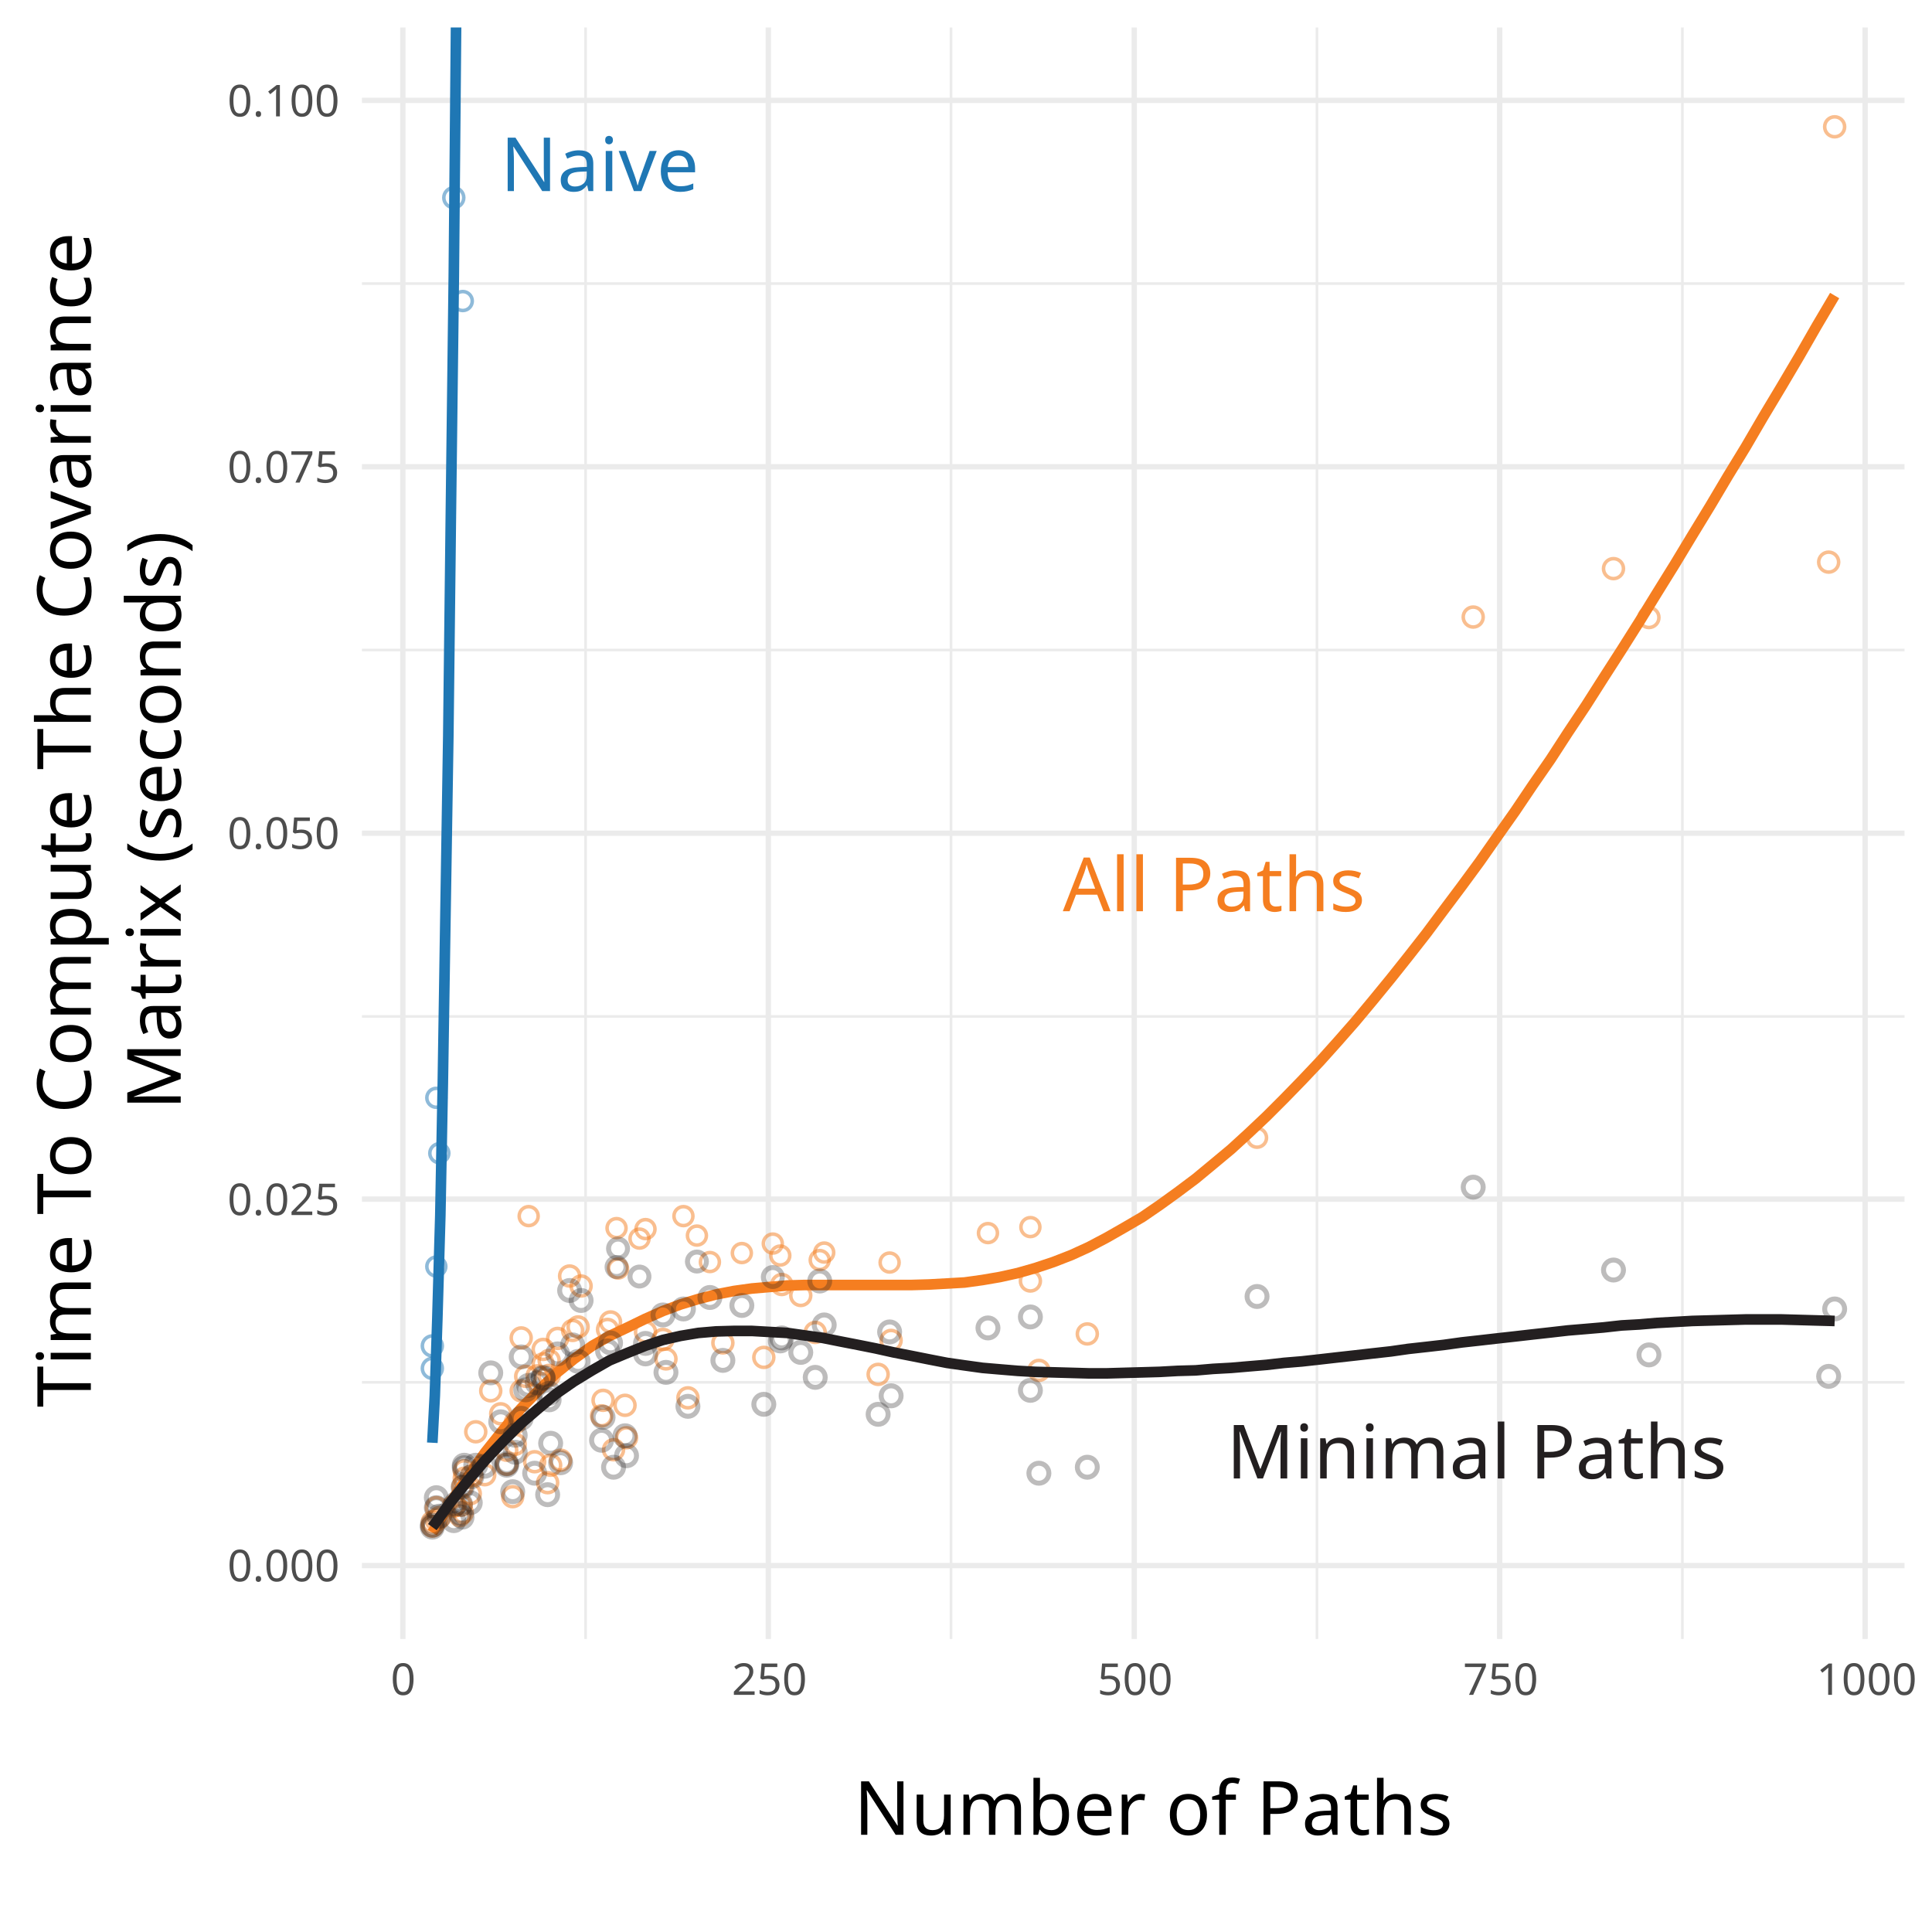
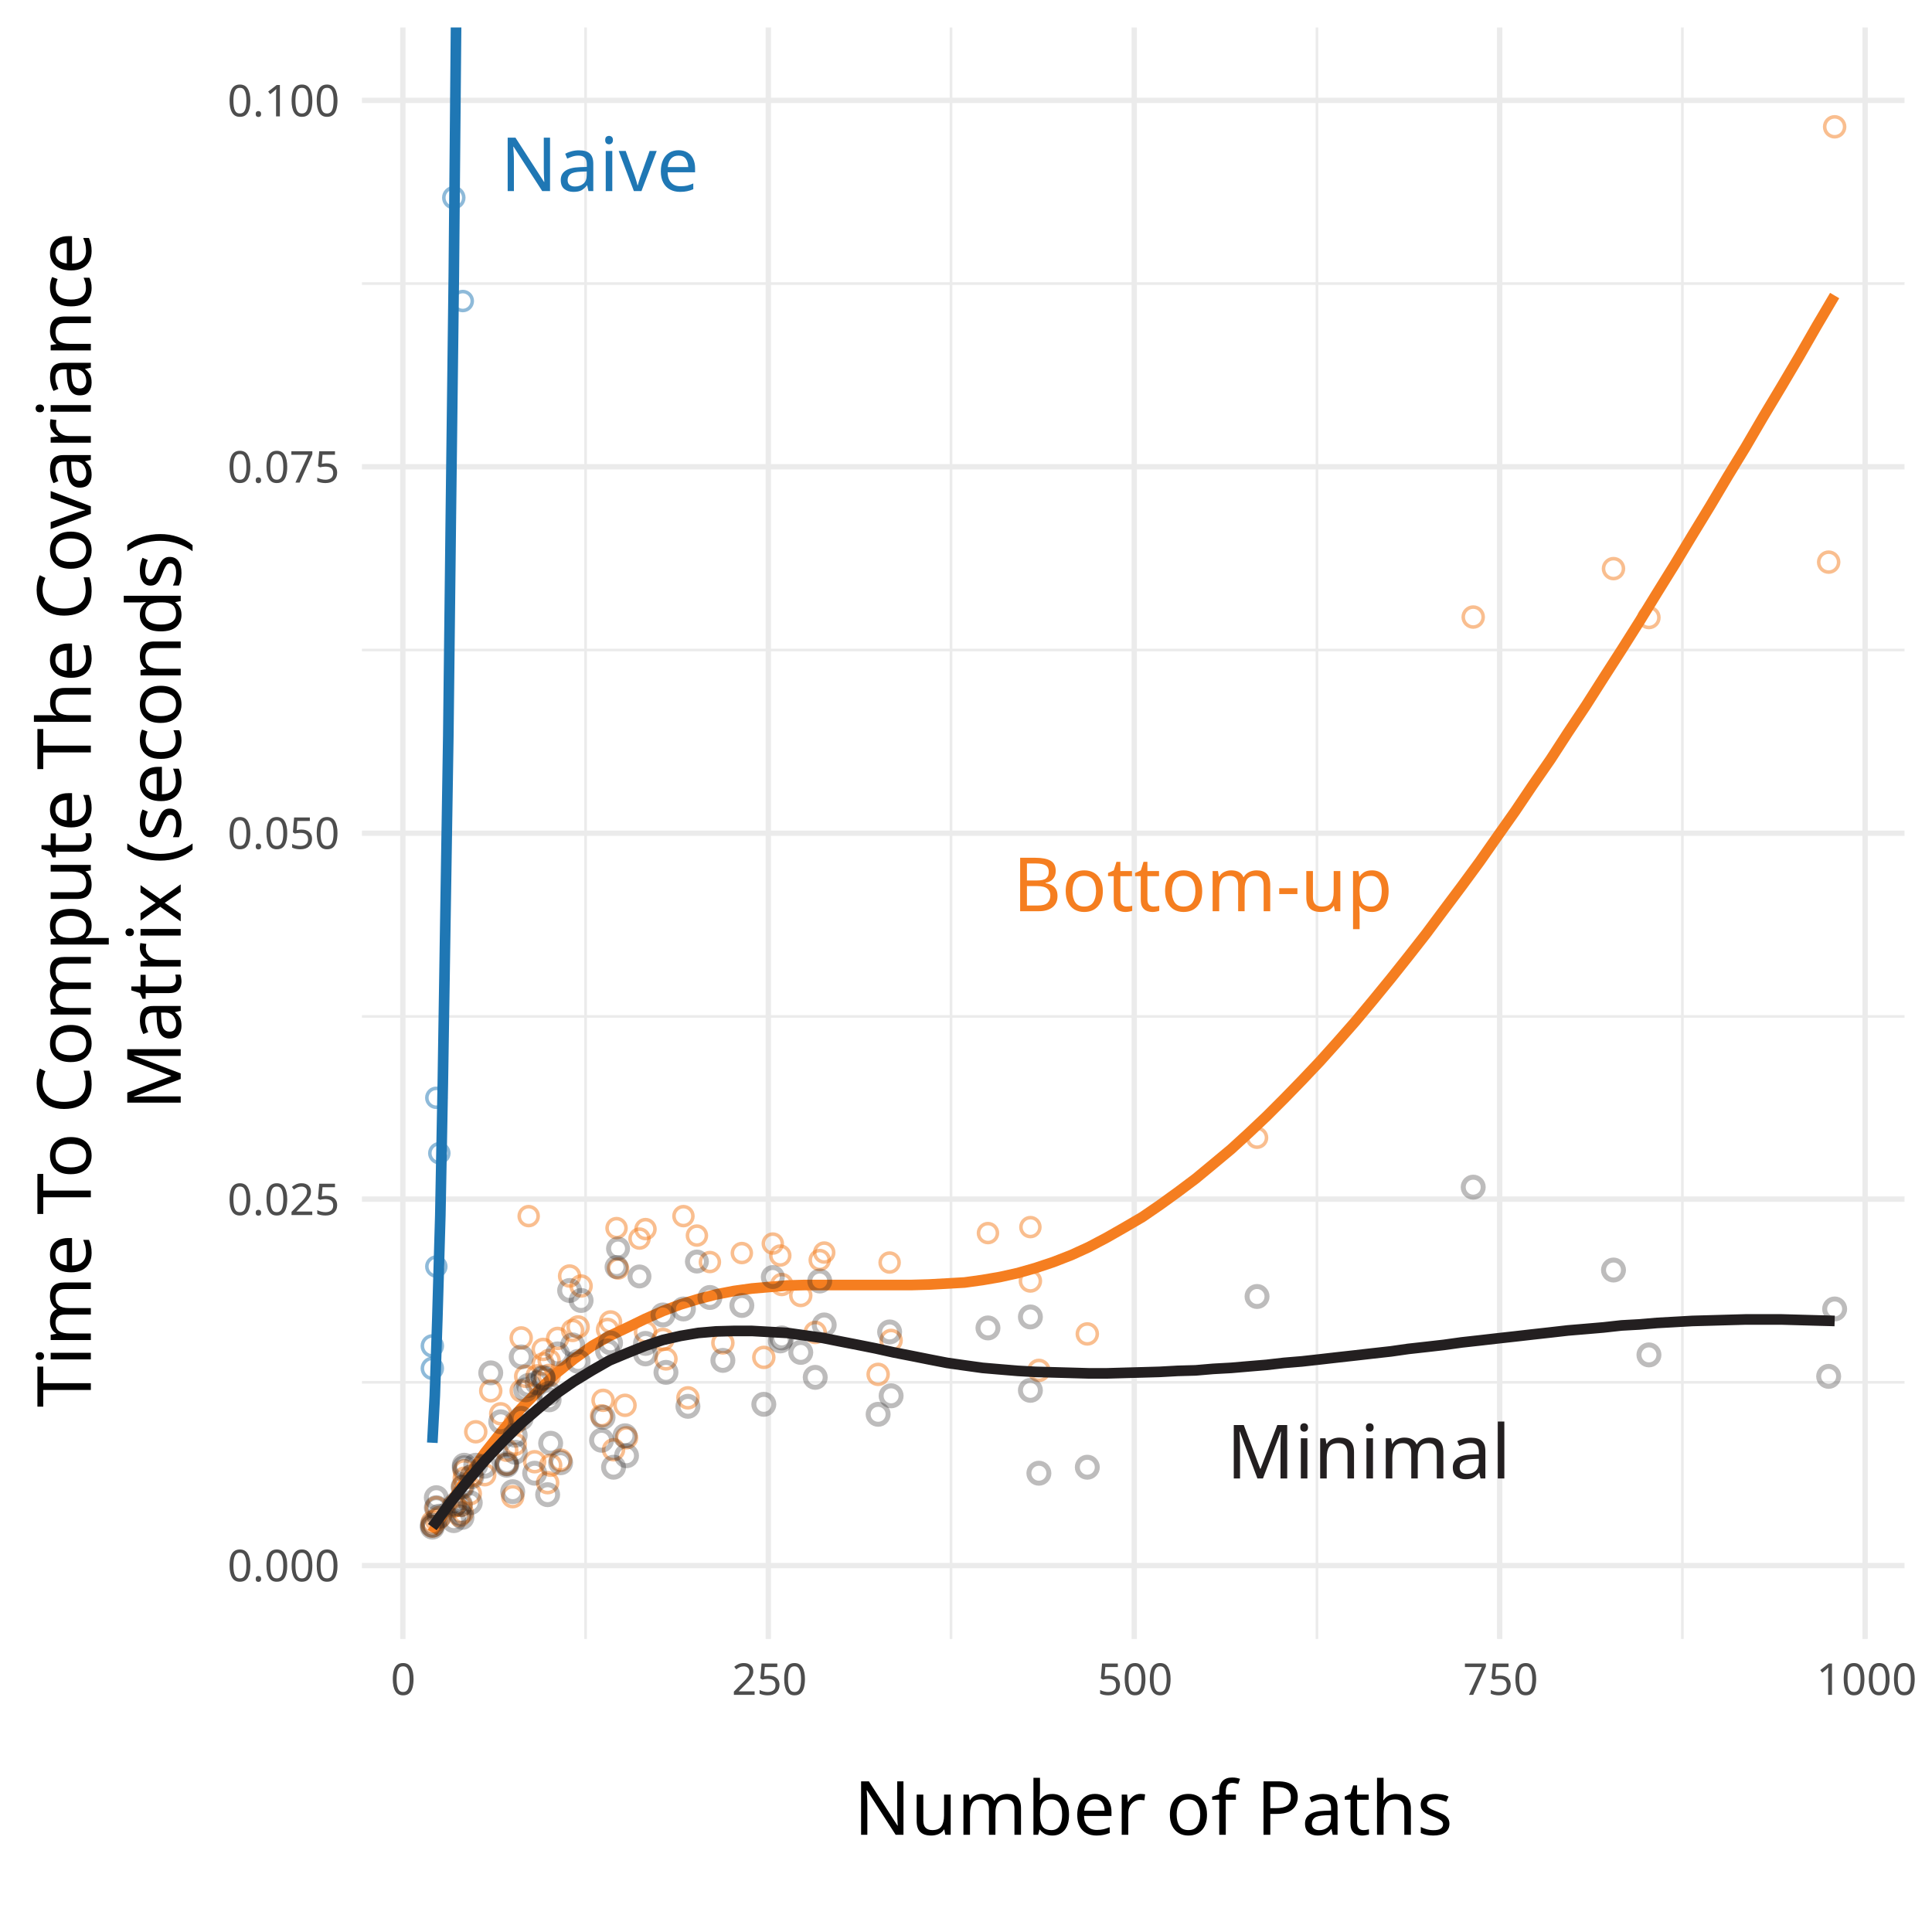
<svg xmlns="http://www.w3.org/2000/svg" xmlns:xlink="http://www.w3.org/1999/xlink" version="1.1" id="Layer_1" x="0px" y="0px" viewBox="0 0 387 387" style="enable-background:new 0 0 387 387;" xml:space="preserve">
  <style type="text/css">
	.st0{fill:none;}
	.st1{clip-path:url(#SVGID_2_);}
	.st2{fill:none;stroke:#EBEBEB;stroke-width:0.53;stroke-linejoin:round;stroke-miterlimit:10;}
	.st3{fill:none;stroke:#EBEBEB;stroke-width:1.07;stroke-linejoin:round;stroke-miterlimit:10;}
	
		.st4{fill:none;stroke:#1F77B4;stroke-width:0.71;stroke-linecap:round;stroke-linejoin:round;stroke-miterlimit:10;stroke-opacity:0.5;}
	.st5{fill:none;stroke:#1F77B4;stroke-width:2.13;stroke-linejoin:round;stroke-miterlimit:10;}
	
		.st6{fill:none;stroke:#F57E20;stroke-width:0.71;stroke-linecap:round;stroke-linejoin:round;stroke-miterlimit:10;stroke-opacity:0.5;}
	
		.st7{fill:none;stroke:#F57E20;stroke-width:0.71;stroke-linecap:round;stroke-linejoin:round;stroke-miterlimit:9.999;stroke-opacity:0.5;}
	.st8{fill:none;stroke:#F57E20;stroke-width:2.13;stroke-linejoin:round;stroke-miterlimit:10;}
	.st9{fill:none;stroke:#231F20;stroke-miterlimit:10;stroke-opacity:0.3;}
	.st10{fill:none;stroke:#231F20;stroke-width:1;stroke-miterlimit:9.999;stroke-opacity:0.3;}
- 	.st11{fill:none;stroke:#231F20;stroke-width:2.13;stroke-linejoin:round;stroke-miterlimit:10;}
- 	.st12{fill:#4D4D4D;}
- 	.st13{font-family:'ArialMT';}
- 	.st14{font-size:8.8px;}
- 	.st15{font-size:15px;}
- 	.st16{fill:#1F77B4;}
- 	.st17{fill:#F57E20;}
- 	.st18{fill:#231F20;}
+ 	.st11{fill:none;stroke:#231F20;stroke-width:1;stroke-miterlimit:10;stroke-opacity:0.3;}
+ 	.st12{fill:none;stroke:#231F20;stroke-width:2.13;stroke-linejoin:round;stroke-miterlimit:10;}
+ 	.st13{fill:#4D4D4D;}
+ 	.st14{font-family:'ArialMT';}
+ 	.st15{font-size:8.8px;}
+ 	.st16{font-size:15px;}
+ 	.st17{fill:#1F77B4;}
+ 	.st18{fill:#F57E20;}
+ 	.st19{fill:#231F20;}
</style>
  <g>
    <rect x="27" class="st0" width="360" height="360" />
    <g>
      <g>
-         <defs>
-           <rect id="SVGID_1_" x="72.5" y="5.5" width="309" height="322.8" />
-         </defs>
-         <clipPath id="SVGID_2_">
-           <use xlink:href="#SVGID_1_" style="overflow:visible;" />
-         </clipPath>
-         <g class="st1">
-           <line class="st2" x1="72.5" y1="276.9" x2="381.5" y2="276.9" />
-           <line class="st2" x1="72.5" y1="203.6" x2="381.5" y2="203.6" />
-           <line class="st2" x1="72.5" y1="130.2" x2="381.5" y2="130.2" />
-           <line class="st2" x1="72.5" y1="56.8" x2="381.5" y2="56.8" />
-           <line class="st2" x1="117.3" y1="328.3" x2="117.3" y2="5.5" />
-           <line class="st2" x1="190.5" y1="328.3" x2="190.5" y2="5.5" />
-           <line class="st2" x1="263.8" y1="328.3" x2="263.8" y2="5.5" />
-           <line class="st2" x1="337" y1="328.3" x2="337" y2="5.5" />
-           <line class="st3" x1="72.5" y1="313.6" x2="381.5" y2="313.6" />
-           <line class="st3" x1="72.5" y1="240.2" x2="381.5" y2="240.2" />
-           <line class="st3" x1="72.5" y1="166.9" x2="381.5" y2="166.9" />
-           <line class="st3" x1="72.5" y1="93.5" x2="381.5" y2="93.5" />
-           <line class="st3" x1="72.5" y1="20.1" x2="381.5" y2="20.1" />
-           <line class="st3" x1="80.7" y1="328.3" x2="80.7" y2="5.5" />
-           <line class="st3" x1="153.9" y1="328.3" x2="153.9" y2="5.5" />
-           <line class="st3" x1="227.2" y1="328.3" x2="227.2" y2="5.5" />
-           <line class="st3" x1="300.4" y1="328.3" x2="300.4" y2="5.5" />
-           <line class="st3" x1="373.6" y1="328.3" x2="373.6" y2="5.5" />
-           <circle class="st4" cx="87.4" cy="219.9" r="1.9" />
-           <circle class="st4" cx="86.6" cy="269.6" r="2" />
-           <circle class="st4" cx="87.4" cy="253.7" r="1.9" />
-           <circle class="st4" cx="92.7" cy="60.3" r="1.9" />
-           <circle class="st4" cx="92.1" cy="-146" r="1.9" />
-           <circle class="st4" cx="90.9" cy="39.6" r="2" />
-           <circle class="st4" cx="91.2" cy="-39" r="1.9" />
-           <circle class="st4" cx="94.2" cy="-499.9" r="2" />
-           <circle class="st4" cx="86.6" cy="274.1" r="2" />
-           <circle class="st4" cx="88" cy="231" r="1.9" />
-           <circle class="st4" cx="92.4" cy="-154.1" r="1.9" />
-           <circle class="st4" cx="109.7" cy="-4467.5" r="2" />
-           <circle class="st4" cx="102.7" cy="-1726.6" r="1.9" />
-           <circle class="st4" cx="97.1" cy="-554.7" r="2" />
-           <circle class="st4" cx="93" cy="-117.6" r="1.9" />
-           <circle class="st4" cx="94.5" cy="-107.6" r="1.9" />
-           <circle class="st4" cx="92.7" cy="-40.2" r="1.9" />
-           <circle class="st4" cx="93" cy="-21.5" r="1.9" />
-           <circle class="st4" cx="107.1" cy="-3201.8" r="1.9" />
-           <circle class="st4" cx="103.2" cy="-1344.9" r="1.9" />
-           <circle class="st4" cx="101.5" cy="-2688.1" r="1.9" />
-           <circle class="st4" cx="110.3" cy="-4531.3" r="2" />
-           <circle class="st4" cx="112.3" cy="-5661.8" r="2" />
-           <circle class="st4" cx="95.3" cy="-248.1" r="1.9" />
-           <circle class="st4" cx="120.5" cy="-13525.5" r="2" />
-           <circle class="st4" cx="101.5" cy="-2148.4" r="1.9" />
-           <circle class="st4" cx="110" cy="-9594" r="2" />
-           <circle class="st4" cx="98.3" cy="-2378.8" r="1.9" />
-           <circle class="st4" cx="105.9" cy="-3033.3" r="1.9" />
-           <circle class="st4" cx="104.4" cy="-2513.9" r="1.9" />
-           <circle class="st4" cx="100.3" cy="-1446.9" r="1.9" />
-           <circle class="st4" cx="103.2" cy="-3257.6" r="1.9" />
-           <circle class="st4" cx="108.8" cy="-3675.7" r="1.9" />
-           <circle class="st4" cx="105.3" cy="-3004.4" r="1.9" />
-           <circle class="st4" cx="110" cy="-6697.8" r="2" />
-           <circle class="st4" cx="107.6" cy="-8910.4" r="2" />
-           <circle class="st4" cx="108.8" cy="-6559.6" r="2" />
-           <circle class="st4" cx="104.4" cy="-1936.8" r="1.9" />
-           <circle class="st4" cx="129.3" cy="-14081.4" r="2" />
-           <circle class="st4" cx="111.7" cy="-6156.8" r="2" />
-           <circle class="st4" cx="115.8" cy="-7558.2" r="2" />
-           <circle class="st4" cx="114.7" cy="-6003.1" r="2" />
-           <circle class="st4" cx="116.4" cy="-11235.6" r="2" />
-           <polyline class="st5" points="86.6,289 87.1,279.5 87.6,264.3 88.2,243.5 88.7,217.1 89.2,185.1 89.8,147.5 90.3,104.2       90.9,55.4 91.4,0 92,-62.1 92.5,-129 93,-200.6 93.6,-282.1 94.1,-372.6 94.7,-470.6 95.2,-574.3 95.8,-682.3 96.3,-792.9       96.8,-904.5 97.4,-1014.5 97.9,-1117.3 98.5,-1215.6 99,-1313.2 99.5,-1414 100.1,-1521.6 100.6,-1640.1 101.2,-1773.1       101.7,-1924.5 102.2,-2098.2 102.8,-2298.4 103.3,-2537.2 103.9,-2806.9 104.4,-3092.3 104.9,-3378.6 105.5,-3650.6       106,-3894.7 106.6,-4125.4 107.1,-4353.6 107.7,-4582.9 108.2,-4817.2 108.7,-5060 109.3,-5315.2 109.8,-5586.3 110.4,-5874       110.9,-6173.4 111.4,-6479.5 112,-6787.3 112.5,-7091.6 113.1,-7391.2 113.6,-7686.2 114.2,-7976.9 114.7,-8263.4       115.2,-8545.7 115.8,-8823.9 116.3,-9098.3 116.9,-9368.9 117.4,-9635.8 117.9,-9899.3 118.5,-10159.2 119,-10416       119.6,-10669.5 120.1,-10920 120.7,-11167.5 121.2,-11412.2 121.7,-11654.3 122.3,-11893.7 122.8,-12130.7 123.4,-12365.4       123.9,-12597.9 124.4,-12828.3 125,-13056.7 125.5,-13283.3 126.1,-13508.1 126.6,-13731.3 127.2,-13953.1 127.7,-14173.4           " />
-           <circle class="st6" cx="87.4" cy="302" r="2" />
-           <circle class="st6" cx="86.6" cy="304.9" r="2" />
-           <circle class="st6" cx="87.4" cy="304.5" r="2" />
-           <ellipse transform="matrix(3.327959e-02 -0.9994 0.9994 3.327959e-02 -213.1964 385.5564)" class="st7" cx="92.7" cy="303" rx="2" ry="1.9" />
-           <ellipse transform="matrix(3.327959e-02 -0.9994 0.9994 3.327959e-02 -214.3766 385.556)" class="st7" cx="92.1" cy="303.6" rx="2" ry="1.9" />
-           <circle class="st6" cx="90.9" cy="301.7" r="2" />
-           <ellipse transform="matrix(3.327959e-02 -0.9994 0.9994 3.327959e-02 -213.1297 382.6657)" class="st7" cx="91.2" cy="301.5" rx="2" ry="1.9" />
-           <circle class="st6" cx="94.2" cy="299.2" r="2" />
-           <circle class="st6" cx="86.6" cy="305.7" r="2" />
-           <circle class="st6" cx="88" cy="304" r="2" />
-           <ellipse transform="matrix(3.327959e-02 -0.9994 0.9994 3.327959e-02 -211.9491 383.8271)" class="st7" cx="92.4" cy="301.5" rx="2" ry="1.9" />
-           <circle class="st6" cx="217.8" cy="267.2" r="2" />
-           <circle class="st6" cx="109.7" cy="297" r="2" />
-           <circle class="st6" cx="102.7" cy="299.8" r="2" />
-           <circle class="st6" cx="208.1" cy="274.5" r="2" />
-           <circle class="st6" cx="97.1" cy="295.4" r="2" />
-           <circle class="st6" cx="93" cy="296.1" r="2" />
-           <circle class="st6" cx="94.5" cy="295.6" r="2" />
-           <ellipse transform="matrix(3.327959e-02 -0.9994 0.9994 3.327959e-02 -208.0763 380.5271)" class="st7" cx="92.7" cy="297.8" rx="2" ry="1.9" />
-           <circle class="st6" cx="93" cy="294.6" r="2" />
-           <circle class="st6" cx="107.1" cy="292.8" r="2" />
-           <circle class="st6" cx="103.2" cy="289.3" r="2" />
-           <circle class="st6" cx="101.5" cy="290.5" r="2" />
-           <circle class="st6" cx="110.3" cy="293.5" r="2" />
-           <circle class="st6" cx="112.3" cy="292.5" r="2" />
-           <circle class="st6" cx="95.3" cy="286.8" r="2" />
-           <circle class="st6" cx="122.9" cy="290.4" r="2" />
-           <circle class="st6" cx="125.5" cy="288" r="2" />
-           <circle class="st6" cx="120.5" cy="283.6" r="2" />
-           <circle class="st6" cx="101.5" cy="293.3" r="2" />
-           <circle class="st6" cx="110" cy="275.5" r="2" />
-           <circle class="st6" cx="125.2" cy="281.5" r="2" />
-           <circle class="st6" cx="98.3" cy="278.6" r="2" />
-           <circle class="st6" cx="105.9" cy="243.6" r="1.9" />
-           <circle class="st6" cx="104.4" cy="268" r="2" />
-           <circle class="st6" cx="137.8" cy="280" r="2" />
-           <circle class="st6" cx="153" cy="271.9" r="2" />
-           <circle class="st6" cx="100.3" cy="283.2" r="2" />
-           <circle class="st6" cx="178.5" cy="268.5" r="2" />
-           <circle class="st6" cx="366.3" cy="112.6" r="2" />
-           <circle class="st6" cx="144.8" cy="269" r="2" />
-           <circle class="st6" cx="175.9" cy="275.3" r="2" />
-           <circle class="st6" cx="206.4" cy="256.6" r="2" />
-           <circle class="st6" cx="103.2" cy="285" r="2" />
-           <circle class="st6" cx="120.8" cy="280.5" r="2" />
-           <circle class="st6" cx="108.8" cy="270.3" r="2" />
-           <circle class="st6" cx="105.3" cy="275.7" r="2" />
-           <circle class="st6" cx="110" cy="272.5" r="2" />
-           <circle class="st6" cx="132.8" cy="268.3" r="2" />
-           <circle class="st6" cx="107.6" cy="275.6" r="2" />
-           <circle class="st6" cx="108.8" cy="273.2" r="2" />
-           <circle class="st6" cx="160.4" cy="259.5" r="2" />
-           <circle class="st6" cx="367.5" cy="25.4" r="2" />
-           <circle class="st6" cx="104.4" cy="278.6" r="2" />
-           <circle class="st6" cx="129.3" cy="266.8" r="2" />
-           <circle class="st6" cx="165.1" cy="250.9" r="1.9" />
-           <circle class="st6" cx="133.4" cy="272.2" r="2" />
-           <circle class="st6" cx="197.9" cy="247" r="1.9" />
-           <circle class="st6" cx="330.3" cy="123.7" r="2" />
-           <circle class="st6" cx="163.3" cy="266.9" r="2" />
-           <circle class="st6" cx="178.2" cy="252.9" r="1.9" />
-           <circle class="st6" cx="111.7" cy="268.1" r="2" />
-           <circle class="st6" cx="115.8" cy="265.8" r="2" />
-           <circle class="st6" cx="121.7" cy="266.3" r="2" />
-           <circle class="st6" cx="251.8" cy="227.9" r="1.9" />
-           <circle class="st6" cx="114.7" cy="266.5" r="2" />
-           <circle class="st6" cx="156.6" cy="257.3" r="2" />
-           <circle class="st6" cx="156.3" cy="251.5" r="1.9" />
-           <circle class="st6" cx="206.4" cy="245.8" r="1.9" />
-           <circle class="st6" cx="122.3" cy="264.8" r="2" />
-           <circle class="st6" cx="129.3" cy="246.2" r="1.9" />
-           <circle class="st6" cx="164.2" cy="252.4" r="1.9" />
-           <circle class="st6" cx="323.2" cy="113.9" r="2" />
-           <circle class="st6" cx="142.2" cy="252.8" r="1.9" />
-           <circle class="st6" cx="114.1" cy="255.6" r="2" />
-           <circle class="st6" cx="116.4" cy="257.6" r="2" />
-           <circle class="st6" cx="148.6" cy="251" r="1.9" />
-           <circle class="st6" cx="136.9" cy="243.6" r="1.9" />
-           <circle class="st6" cx="123.8" cy="254.1" r="1.9" />
-           <circle class="st6" cx="128.1" cy="248.1" r="1.9" />
-           <circle class="st6" cx="139.6" cy="247.5" r="1.9" />
-           <circle class="st6" cx="154.8" cy="249.1" r="1.9" />
-           <circle class="st6" cx="295.1" cy="123.6" r="2" />
-           <circle class="st6" cx="123.5" cy="246" r="1.9" />
-           <polyline class="st8" points="86.6,307 90.1,301.2 93.7,295.8 97.2,290.9 100.8,286.4 104.3,282.2 107.9,278.5 111.4,275.1       115,272.2 118.6,269.6 122.1,267.6 125.7,265.9 129.2,264.2 132.8,262.6 136.3,261.3 139.9,260.2 143.4,259.3 147,258.6       150.6,258.1 154.1,257.8 157.7,257.5 161.2,257.4 164.8,257.4 168.3,257.4 171.9,257.4 175.4,257.4 179,257.4 182.6,257.4       186.1,257.3 189.7,257.1 193.2,256.9 196.8,256.4 200.3,255.8 203.9,255 207.4,254 211,252.8 214.6,251.4 218.1,249.8       221.7,247.9 225.2,245.9 228.8,243.8 232.3,241.4 235.9,238.8 239.5,236.1 243,233.2 246.6,230.2 250.1,227 253.7,223.6       257.2,220.1 260.8,216.4 264.4,212.6 267.9,208.7 271.5,204.6 275,200.4 278.6,196 282.1,191.6 285.7,187 289.2,182.3       292.8,177.5 296.4,172.6 299.9,167.6 303.5,162.5 307,157.3 310.6,152.1 314.1,146.7 317.7,141.3 321.2,135.8 324.8,130.2       328.4,124.5 331.9,118.8 335.5,113 339,107.2 342.6,101.3 346.1,95.4 349.7,89.5 353.2,83.5 356.8,77.5 360.4,71.4 363.9,65.3       367.5,59.2     " />
-           <circle class="st9" cx="87.4" cy="300" r="2" />
-           <circle class="st9" cx="86.6" cy="305.5" r="2" />
-           <circle class="st9" cx="87.4" cy="302" r="2" />
-           <ellipse transform="matrix(3.327959e-02 -0.9994 0.9994 3.327959e-02 -214.1539 386.4244)" class="st10" cx="92.7" cy="303.9" rx="2" ry="1.9" />
-           <ellipse transform="matrix(3.327959e-02 -0.9994 0.9994 3.327959e-02 -213.8382 385.0739)" class="st10" cx="92.1" cy="303.1" rx="2" ry="1.9" />
-           <circle class="st9" cx="90.9" cy="304.6" r="2" />
-           <ellipse transform="matrix(3.327959e-02 -0.9994 0.9994 3.327959e-02 -212.9104 382.473)" class="st10" cx="91.3" cy="301.3" rx="2" ry="1.9" />
-           <circle class="st9" cx="94.2" cy="301" r="2" />
-           <circle class="st9" cx="86.6" cy="305.9" r="2" />
-           <circle class="st9" cx="88" cy="303.7" r="2" />
-           <ellipse transform="matrix(3.327959e-02 -0.9994 0.9994 3.327959e-02 -211.8458 383.6306)" class="st10" cx="92.4" cy="301.3" rx="2" ry="1.9" />
-           <circle class="st9" cx="217.8" cy="293.9" r="2" />
-           <circle class="st9" cx="109.7" cy="299.4" r="2" />
-           <circle class="st9" cx="102.7" cy="298.8" r="2" />
-           <circle class="st9" cx="208.1" cy="295.1" r="2" />
-           <circle class="st9" cx="97.1" cy="293.7" r="2" />
-           <circle class="st9" cx="93" cy="293.5" r="2" />
-           <circle class="st9" cx="94.5" cy="295.8" r="2" />
-           <ellipse transform="matrix(3.327959e-02 -0.9994 0.9994 3.327959e-02 -208.1376 380.625)" class="st10" cx="92.7" cy="297.9" rx="2" ry="1.9" />
-           <circle class="st9" cx="93" cy="294" r="2" />
-           <circle class="st9" cx="107.1" cy="295.1" r="2" />
-           <circle class="st9" cx="103.2" cy="290.9" r="2" />
-           <circle class="st9" cx="101.5" cy="293.2" r="2" />
-           <circle class="st9" cx="110.3" cy="289.1" r="2" />
-           <circle class="st9" cx="112.3" cy="293" r="2" />
-           <circle class="st9" cx="95.3" cy="293.5" r="2" />
-           <circle class="st9" cx="122.9" cy="293.9" r="2" />
-           <circle class="st9" cx="125.5" cy="291.6" r="2" />
-           <circle class="st9" cx="120.5" cy="288.5" r="2" />
-           <circle class="st9" cx="101.5" cy="293.5" r="2" />
-           <circle class="st9" cx="110" cy="280.4" r="2" />
-           <circle class="st9" cx="125.2" cy="287.6" r="2" />
-           <circle class="st9" cx="98.3" cy="275" r="2" />
-           <circle class="st9" cx="105.9" cy="277.5" r="2" />
-           <circle class="st9" cx="104.4" cy="284.1" r="2" />
-           <circle class="st9" cx="137.8" cy="281.7" r="2" />
-           <circle class="st9" cx="153" cy="281.3" r="2" />
-           <circle class="st9" cx="100.3" cy="284.8" r="2" />
-           <circle class="st9" cx="178.5" cy="279.6" r="2" />
-           <circle class="st9" cx="366.3" cy="275.7" r="2" />
-           <circle class="st9" cx="144.8" cy="272.5" r="2" />
-           <circle class="st9" cx="175.9" cy="283.3" r="2" />
-           <circle class="st9" cx="206.4" cy="278.5" r="2" />
-           <circle class="st9" cx="103.2" cy="287.5" r="2" />
-           <circle class="st9" cx="120.8" cy="283.9" r="2" />
-           <circle class="st9" cx="108.8" cy="276.1" r="2" />
-           <circle class="st9" cx="105.3" cy="278.4" r="2" />
-           <circle class="st9" cx="110" cy="279.1" r="2" />
-           <circle class="st9" cx="132.8" cy="263.4" r="2" />
-           <circle class="st9" cx="107.6" cy="277" r="2" />
-           <circle class="st9" cx="108.8" cy="275.9" r="2" />
-           <circle class="st9" cx="160.4" cy="270.9" r="2" />
-           <circle class="st9" cx="367.5" cy="262.2" r="2" />
-           <circle class="st9" cx="104.4" cy="271.8" r="2" />
-           <circle class="st9" cx="129.3" cy="271.2" r="2" />
-           <circle class="st9" cx="165.1" cy="265.4" r="2" />
-           <circle class="st9" cx="133.4" cy="274.9" r="2" />
-           <circle class="st9" cx="197.9" cy="266" r="2" />
-           <circle class="st9" cx="330.3" cy="271.4" r="2" />
-           <circle class="st9" cx="163.3" cy="275.9" r="2" />
-           <circle class="st9" cx="178.2" cy="266.8" r="2" />
-           <circle class="st9" cx="111.7" cy="271.2" r="2" />
-           <circle class="st9" cx="115.8" cy="272.7" r="2" />
-           <circle class="st9" cx="121.7" cy="270.6" r="2" />
-           <circle class="st9" cx="251.8" cy="259.7" r="2" />
-           <circle class="st9" cx="114.7" cy="269.4" r="2" />
-           <circle class="st9" cx="156.6" cy="268" r="2" />
-           <circle class="st9" cx="156.3" cy="268.6" r="2" />
-           <circle class="st9" cx="206.4" cy="263.8" r="2" />
-           <circle class="st9" cx="122.3" cy="269" r="2" />
-           <circle class="st9" cx="129.3" cy="269.1" r="2" />
-           <circle class="st9" cx="164.2" cy="256.6" r="2" />
-           <circle class="st9" cx="323.2" cy="254.4" r="2" />
-           <circle class="st9" cx="142.2" cy="259.9" r="2" />
-           <circle class="st9" cx="114.1" cy="258.5" r="2" />
-           <circle class="st9" cx="116.4" cy="260.5" r="2" />
-           <circle class="st9" cx="148.6" cy="261.5" r="2" />
-           <circle class="st9" cx="136.9" cy="262.2" r="2" />
-           <circle class="st9" cx="123.8" cy="250.1" r="1.9" />
-           <ellipse transform="matrix(9.853821e-02 -0.9951 0.9951 9.853821e-02 -138.9783 357.9803)" class="st9" cx="128.1" cy="255.7" rx="1.9" ry="1.9" />
-           <circle class="st9" cx="139.6" cy="252.7" r="1.9" />
-           <circle class="st9" cx="154.8" cy="255.8" r="1.9" />
-           <circle class="st9" cx="295.1" cy="237.8" r="2" />
-           <circle class="st9" cx="123.5" cy="253.8" r="1.9" />
-           <polyline class="st11" points="86.6,305.9 90.1,301.1 93.7,296.6 97.2,292.5 100.8,288.7 104.3,285.2 107.9,282.1 111.4,279.2       115,276.7 118.6,274.5 122.1,272.5 125.7,271 129.2,269.6 132.8,268.4 136.3,267.6 139.9,267 143.4,266.7 147,266.6       150.6,266.6 154.1,266.8 157.7,267 161.2,267.5 164.8,268 168.3,268.7 171.9,269.4 175.4,270.1 179,270.9 182.6,271.6       186.1,272.3 189.7,273 193.2,273.5 196.8,274 200.3,274.3 203.9,274.6 207.4,274.8 211,274.9 214.6,275 218.1,275.1       221.7,275.1 225.2,275 228.8,274.9 232.3,274.8 235.9,274.6 239.5,274.5 243,274.2 246.6,274 250.1,273.7 253.7,273.4       257.2,273 260.8,272.7 264.4,272.3 267.9,271.9 271.5,271.5 275,271.1 278.6,270.7 282.1,270.2 285.7,269.8 289.2,269.4       292.8,268.9 296.4,268.5 299.9,268.1 303.5,267.7 307,267.3 310.6,266.9 314.1,266.5 317.7,266.2 321.2,265.9 324.8,265.5       328.4,265.3 331.9,265 335.5,264.8 339,264.6 342.6,264.5 346.1,264.4 349.7,264.3 353.2,264.3 356.8,264.3 360.4,264.4       363.9,264.5 367.5,264.6     " />
+         <g>
+           <defs>
+             <rect id="SVGID_1_" x="72.5" y="5.5" width="309" height="322.8" />
+           </defs>
+           <clipPath id="SVGID_2_">
+             <use xlink:href="#SVGID_1_" style="overflow:visible;" />
+           </clipPath>
+           <g class="st1">
+             <line class="st2" x1="72.5" y1="276.9" x2="381.5" y2="276.9" />
+             <line class="st2" x1="72.5" y1="203.6" x2="381.5" y2="203.6" />
+             <line class="st2" x1="72.5" y1="130.2" x2="381.5" y2="130.2" />
+             <line class="st2" x1="72.5" y1="56.8" x2="381.5" y2="56.8" />
+             <line class="st2" x1="117.3" y1="328.3" x2="117.3" y2="5.5" />
+             <line class="st2" x1="190.5" y1="328.3" x2="190.5" y2="5.5" />
+             <line class="st2" x1="263.8" y1="328.3" x2="263.8" y2="5.5" />
+             <line class="st2" x1="337" y1="328.3" x2="337" y2="5.5" />
+             <line class="st3" x1="72.5" y1="313.6" x2="381.5" y2="313.6" />
+             <line class="st3" x1="72.5" y1="240.2" x2="381.5" y2="240.2" />
+             <line class="st3" x1="72.5" y1="166.9" x2="381.5" y2="166.9" />
+             <line class="st3" x1="72.5" y1="93.5" x2="381.5" y2="93.5" />
+             <line class="st3" x1="72.5" y1="20.1" x2="381.5" y2="20.1" />
+             <line class="st3" x1="80.7" y1="328.3" x2="80.7" y2="5.5" />
+             <line class="st3" x1="153.9" y1="328.3" x2="153.9" y2="5.5" />
+             <line class="st3" x1="227.2" y1="328.3" x2="227.2" y2="5.5" />
+             <line class="st3" x1="300.4" y1="328.3" x2="300.4" y2="5.5" />
+             <line class="st3" x1="373.6" y1="328.3" x2="373.6" y2="5.5" />
+             <circle class="st4" cx="87.4" cy="219.9" r="1.9" />
+             <circle class="st4" cx="86.6" cy="269.6" r="2" />
+             <circle class="st4" cx="87.4" cy="253.7" r="1.9" />
+             <circle class="st4" cx="92.7" cy="60.3" r="1.9" />
+             <circle class="st4" cx="92.1" cy="-146" r="1.9" />
+             <circle class="st4" cx="90.9" cy="39.6" r="2" />
+             <circle class="st4" cx="91.2" cy="-39" r="1.9" />
+             <circle class="st4" cx="94.2" cy="-499.9" r="2" />
+             <circle class="st4" cx="86.6" cy="274.1" r="2" />
+             <circle class="st4" cx="88" cy="231" r="1.9" />
+             <circle class="st4" cx="92.4" cy="-154.1" r="1.9" />
+             <circle class="st4" cx="109.7" cy="-4467.5" r="2" />
+             <circle class="st4" cx="102.7" cy="-1726.6" r="1.9" />
+             <circle class="st4" cx="97.1" cy="-554.7" r="2" />
+             <circle class="st4" cx="93" cy="-117.6" r="1.9" />
+             <circle class="st4" cx="94.5" cy="-107.6" r="1.9" />
+             <circle class="st4" cx="92.7" cy="-40.2" r="1.9" />
+             <circle class="st4" cx="93" cy="-21.5" r="1.9" />
+             <circle class="st4" cx="107.1" cy="-3201.8" r="1.9" />
+             <circle class="st4" cx="103.2" cy="-1344.9" r="1.9" />
+             <circle class="st4" cx="101.5" cy="-2688.1" r="1.9" />
+             <circle class="st4" cx="110.3" cy="-4531.3" r="2" />
+             <circle class="st4" cx="112.3" cy="-5661.8" r="2" />
+             <circle class="st4" cx="95.3" cy="-248.1" r="1.9" />
+             <circle class="st4" cx="120.5" cy="-13525.5" r="2" />
+             <circle class="st4" cx="101.5" cy="-2148.4" r="1.9" />
+             <circle class="st4" cx="110" cy="-9594" r="2" />
+             <circle class="st4" cx="98.3" cy="-2378.8" r="1.9" />
+             <circle class="st4" cx="105.9" cy="-3033.3" r="1.9" />
+             <circle class="st4" cx="104.4" cy="-2513.9" r="1.9" />
+             <circle class="st4" cx="100.3" cy="-1446.9" r="1.9" />
+             <circle class="st4" cx="103.2" cy="-3257.6" r="1.9" />
+             <circle class="st4" cx="108.8" cy="-3675.7" r="1.9" />
+             <circle class="st4" cx="105.3" cy="-3004.4" r="1.9" />
+             <circle class="st4" cx="110" cy="-6697.8" r="2" />
+             <circle class="st4" cx="107.6" cy="-8910.4" r="2" />
+             <circle class="st4" cx="108.8" cy="-6559.6" r="2" />
+             <circle class="st4" cx="104.4" cy="-1936.8" r="1.9" />
+             <circle class="st4" cx="129.3" cy="-14081.4" r="2" />
+             <circle class="st4" cx="111.7" cy="-6156.8" r="2" />
+             <circle class="st4" cx="115.8" cy="-7558.2" r="2" />
+             <circle class="st4" cx="114.7" cy="-6003.1" r="2" />
+             <circle class="st4" cx="116.4" cy="-11235.6" r="2" />
+             <polyline class="st5" points="86.6,289 87.1,279.5 87.6,264.3 88.2,243.5 88.7,217.1 89.2,185.1 89.8,147.5 90.3,104.2        90.9,55.4 91.4,0 92,-62.1 92.5,-129 93,-200.6 93.6,-282.1 94.1,-372.6 94.7,-470.6 95.2,-574.3 95.8,-682.3 96.3,-792.9        96.8,-904.5 97.4,-1014.5 97.9,-1117.3 98.5,-1215.6 99,-1313.2 99.5,-1414 100.1,-1521.6 100.6,-1640.1 101.2,-1773.1        101.7,-1924.5 102.2,-2098.2 102.8,-2298.4 103.3,-2537.2 103.9,-2806.9 104.4,-3092.3 104.9,-3378.6 105.5,-3650.6        106,-3894.7 106.6,-4125.4 107.1,-4353.6 107.7,-4582.9 108.2,-4817.2 108.7,-5060 109.3,-5315.2 109.8,-5586.3 110.4,-5874        110.9,-6173.4 111.4,-6479.5 112,-6787.3 112.5,-7091.6 113.1,-7391.2 113.6,-7686.2 114.2,-7976.9 114.7,-8263.4        115.2,-8545.7 115.8,-8823.9 116.3,-9098.3 116.9,-9368.9 117.4,-9635.8 117.9,-9899.3 118.5,-10159.2 119,-10416        119.6,-10669.5 120.1,-10920 120.7,-11167.5 121.2,-11412.2 121.7,-11654.3 122.3,-11893.7 122.8,-12130.7 123.4,-12365.4        123.9,-12597.9 124.4,-12828.3 125,-13056.7 125.5,-13283.3 126.1,-13508.1 126.6,-13731.3 127.2,-13953.1 127.7,-14173.4             " />
+             <circle class="st6" cx="87.4" cy="302" r="2" />
+             <circle class="st6" cx="86.6" cy="304.9" r="2" />
+             <circle class="st6" cx="87.4" cy="304.5" r="2" />
+             <ellipse transform="matrix(3.328112e-02 -0.9994 0.9994 3.328112e-02 -213.2064 385.5672)" class="st7" cx="92.7" cy="303" rx="2" ry="1.9" />
+             <ellipse transform="matrix(3.328112e-02 -0.9994 0.9994 3.328112e-02 -214.4059 385.5656)" class="st7" cx="92.1" cy="303.6" rx="2" ry="1.9" />
+             <circle class="st6" cx="90.9" cy="301.7" r="2" />
+             <ellipse transform="matrix(3.328112e-02 -0.9994 0.9994 3.328112e-02 -213.1987 382.6921)" class="st7" cx="91.2" cy="301.6" rx="2" ry="1.9" />
+             <circle class="st6" cx="94.2" cy="299.2" r="2" />
+             <circle class="st6" cx="86.6" cy="305.7" r="2" />
+             <circle class="st6" cx="88" cy="304" r="2" />
+             <ellipse transform="matrix(3.328112e-02 -0.9994 0.9994 3.328112e-02 -211.9809 383.8753)" class="st7" cx="92.4" cy="301.5" rx="2" ry="1.9" />
+             <circle class="st6" cx="217.8" cy="267.2" r="2" />
+             <circle class="st6" cx="109.7" cy="297" r="2" />
+             <circle class="st6" cx="102.7" cy="299.8" r="2" />
+             <circle class="st6" cx="208.1" cy="274.5" r="2" />
+             <circle class="st6" cx="97.1" cy="295.4" r="2" />
+             <circle class="st6" cx="93" cy="296.1" r="2" />
+             <circle class="st6" cx="94.5" cy="295.6" r="2" />
+             <ellipse transform="matrix(3.328112e-02 -0.9994 0.9994 3.328112e-02 -208.0812 380.4612)" class="st7" cx="92.6" cy="297.8" rx="2" ry="1.9" />
+             <circle class="st6" cx="93" cy="294.6" r="2" />
+             <circle class="st6" cx="107.1" cy="292.8" r="2" />
+             <circle class="st6" cx="103.2" cy="289.3" r="2" />
+             <circle class="st6" cx="101.5" cy="290.5" r="2" />
+             <circle class="st6" cx="110.3" cy="293.5" r="2" />
+             <circle class="st6" cx="112.3" cy="292.5" r="2" />
+             <circle class="st6" cx="95.3" cy="286.8" r="2" />
+             <circle class="st6" cx="122.9" cy="290.4" r="2" />
+             <circle class="st6" cx="125.5" cy="288" r="2" />
+             <circle class="st6" cx="120.5" cy="283.6" r="2" />
+             <circle class="st6" cx="101.5" cy="293.3" r="2" />
+             <circle class="st6" cx="110" cy="275.5" r="2" />
+             <circle class="st6" cx="125.2" cy="281.5" r="2" />
+             <circle class="st6" cx="98.3" cy="278.6" r="2" />
+             <circle class="st6" cx="105.9" cy="243.6" r="1.9" />
+             <circle class="st6" cx="104.4" cy="268" r="2" />
+             <circle class="st6" cx="137.8" cy="280" r="2" />
+             <circle class="st6" cx="153" cy="271.9" r="2" />
+             <circle class="st6" cx="100.3" cy="283.2" r="2" />
+             <circle class="st6" cx="178.5" cy="268.5" r="2" />
+             <circle class="st6" cx="366.3" cy="112.6" r="2" />
+             <circle class="st6" cx="144.8" cy="269" r="2" />
+             <circle class="st6" cx="175.9" cy="275.3" r="2" />
+             <circle class="st6" cx="206.4" cy="256.6" r="2" />
+             <circle class="st6" cx="103.2" cy="285" r="2" />
+             <circle class="st6" cx="120.8" cy="280.5" r="2" />
+             <circle class="st6" cx="108.8" cy="270.3" r="2" />
+             <circle class="st6" cx="105.3" cy="275.7" r="2" />
+             <circle class="st6" cx="110" cy="272.5" r="2" />
+             <circle class="st6" cx="132.8" cy="268.3" r="2" />
+             <circle class="st6" cx="107.6" cy="275.6" r="2" />
+             <circle class="st6" cx="108.8" cy="273.2" r="2" />
+             <circle class="st6" cx="160.4" cy="259.5" r="2" />
+             <circle class="st6" cx="367.5" cy="25.4" r="2" />
+             <circle class="st6" cx="104.4" cy="278.6" r="2" />
+             <circle class="st6" cx="129.3" cy="266.8" r="2" />
+             <circle class="st6" cx="165.1" cy="250.9" r="1.9" />
+             <circle class="st6" cx="133.4" cy="272.2" r="2" />
+             <circle class="st6" cx="197.9" cy="247" r="1.9" />
+             <circle class="st6" cx="330.3" cy="123.7" r="2" />
+             <circle class="st6" cx="163.3" cy="266.9" r="2" />
+             <circle class="st6" cx="178.2" cy="252.9" r="1.9" />
+             <circle class="st6" cx="111.7" cy="268.1" r="2" />
+             <circle class="st6" cx="115.8" cy="265.8" r="2" />
+             <circle class="st6" cx="121.7" cy="266.3" r="2" />
+             <circle class="st6" cx="251.8" cy="227.9" r="1.9" />
+             <circle class="st6" cx="114.7" cy="266.5" r="2" />
+             <circle class="st6" cx="156.6" cy="257.3" r="2" />
+             <circle class="st6" cx="156.3" cy="251.5" r="1.9" />
+             <circle class="st6" cx="206.4" cy="245.8" r="1.9" />
+             <circle class="st6" cx="122.3" cy="264.8" r="2" />
+             <circle class="st6" cx="129.3" cy="246.2" r="1.9" />
+             <circle class="st6" cx="164.2" cy="252.4" r="1.9" />
+             <circle class="st6" cx="323.2" cy="113.9" r="2" />
+             <circle class="st6" cx="142.2" cy="252.8" r="1.9" />
+             <circle class="st6" cx="114.1" cy="255.6" r="2" />
+             <circle class="st6" cx="116.4" cy="257.6" r="2" />
+             <circle class="st6" cx="148.6" cy="251" r="1.9" />
+             <circle class="st6" cx="136.9" cy="243.6" r="1.9" />
+             <circle class="st6" cx="123.8" cy="254.1" r="1.9" />
+             <circle class="st6" cx="128.1" cy="248.1" r="1.9" />
+             <circle class="st6" cx="139.6" cy="247.5" r="1.9" />
+             <circle class="st6" cx="154.8" cy="249.1" r="1.9" />
+             <circle class="st6" cx="295.1" cy="123.6" r="2" />
+             <circle class="st6" cx="123.5" cy="246" r="1.9" />
+             <polyline class="st8" points="86.6,307 90.1,301.2 93.7,295.8 97.2,290.9 100.8,286.4 104.3,282.2 107.9,278.5 111.4,275.1        115,272.2 118.6,269.6 122.1,267.6 125.7,265.9 129.2,264.2 132.8,262.6 136.3,261.3 139.9,260.2 143.4,259.3 147,258.6        150.6,258.1 154.1,257.8 157.7,257.5 161.2,257.4 164.8,257.4 168.3,257.4 171.9,257.4 175.4,257.4 179,257.4 182.6,257.4        186.1,257.3 189.7,257.1 193.2,256.9 196.8,256.4 200.3,255.8 203.9,255 207.4,254 211,252.8 214.6,251.4 218.1,249.8        221.7,247.9 225.2,245.9 228.8,243.8 232.3,241.4 235.9,238.8 239.5,236.1 243,233.2 246.6,230.2 250.1,227 253.7,223.6        257.2,220.1 260.8,216.4 264.4,212.6 267.9,208.7 271.5,204.6 275,200.4 278.6,196 282.1,191.6 285.7,187 289.2,182.3        292.8,177.5 296.4,172.6 299.9,167.6 303.5,162.5 307,157.3 310.6,152.1 314.1,146.7 317.7,141.3 321.2,135.8 324.8,130.2        328.4,124.5 331.9,118.8 335.5,113 339,107.2 342.6,101.3 346.1,95.4 349.7,89.5 353.2,83.5 356.8,77.5 360.4,71.4 363.9,65.3        367.5,59.2      " />
+             <circle class="st9" cx="87.4" cy="300" r="2" />
+             <circle class="st9" cx="86.6" cy="305.5" r="2" />
+             <circle class="st9" cx="87.4" cy="302" r="2" />
+             <ellipse transform="matrix(3.328112e-02 -0.9994 0.9994 3.328112e-02 -214.16 386.3772)" class="st10" cx="92.6" cy="303.9" rx="2" ry="1.9" />
+             <ellipse transform="matrix(3.328112e-02 -0.9994 0.9994 3.328112e-02 -213.87 385.1221)" class="st10" cx="92.1" cy="303.1" rx="2" ry="1.9" />
+             <circle class="st9" cx="90.9" cy="304.6" r="2" />
+             <ellipse transform="matrix(3.328112e-02 -0.9994 0.9994 3.328112e-02 -212.8776 382.4255)" class="st10" cx="91.2" cy="301.3" rx="2" ry="1.9" />
+             <circle class="st9" cx="94.2" cy="301" r="2" />
+             <circle class="st9" cx="86.6" cy="305.9" r="2" />
+             <circle class="st9" cx="88" cy="303.7" r="2" />
+             <ellipse transform="matrix(3.328112e-02 -0.9994 0.9994 3.328112e-02 -211.8713 383.5825)" class="st10" cx="92.3" cy="301.3" rx="2" ry="1.9" />
+             <circle class="st9" cx="217.8" cy="293.9" r="2" />
+             <circle class="st9" cx="109.7" cy="299.4" r="2" />
+             <circle class="st9" cx="102.7" cy="298.8" r="2" />
+             <circle class="st9" cx="208.1" cy="295.1" r="2" />
+             <circle class="st9" cx="97.1" cy="293.7" r="2" />
+             <circle class="st9" cx="93" cy="293.5" r="2" />
+             <circle class="st9" cx="94.5" cy="295.8" r="2" />
+             <ellipse transform="matrix(3.328112e-02 -0.9994 0.9994 3.328112e-02 -208.145 380.5977)" class="st10" cx="92.7" cy="297.9" rx="2" ry="1.9" />
+             <circle class="st9" cx="93" cy="294" r="2" />
+             <circle class="st9" cx="107.1" cy="295.1" r="2" />
+             <circle class="st9" cx="103.2" cy="290.9" r="2" />
+             <circle class="st9" cx="101.5" cy="293.2" r="2" />
+             <circle class="st9" cx="110.3" cy="289.1" r="2" />
+             <circle class="st9" cx="112.3" cy="293" r="2" />
+             <circle class="st9" cx="95.3" cy="293.5" r="2" />
+             <circle class="st9" cx="122.9" cy="293.9" r="2" />
+             <circle class="st9" cx="125.5" cy="291.6" r="2" />
+             <circle class="st9" cx="120.5" cy="288.5" r="2" />
+             <circle class="st9" cx="101.5" cy="293.5" r="2" />
+             <circle class="st9" cx="110" cy="280.4" r="2" />
+             <circle class="st9" cx="125.2" cy="287.6" r="2" />
+             <circle class="st9" cx="98.3" cy="275" r="2" />
+             <circle class="st9" cx="105.9" cy="277.5" r="2" />
+             <circle class="st9" cx="104.4" cy="284.1" r="2" />
+             <circle class="st9" cx="137.8" cy="281.7" r="2" />
+             <circle class="st9" cx="153" cy="281.3" r="2" />
+             <circle class="st9" cx="100.3" cy="284.8" r="2" />
+             <circle class="st9" cx="178.5" cy="279.6" r="2" />
+             <circle class="st9" cx="366.3" cy="275.7" r="2" />
+             <circle class="st9" cx="144.8" cy="272.5" r="2" />
+             <circle class="st9" cx="175.9" cy="283.3" r="2" />
+             <circle class="st9" cx="206.4" cy="278.5" r="2" />
+             <circle class="st9" cx="103.2" cy="287.5" r="2" />
+             <circle class="st9" cx="120.8" cy="283.9" r="2" />
+             <circle class="st9" cx="108.8" cy="276.1" r="2" />
+             <circle class="st9" cx="105.3" cy="278.4" r="2" />
+             <circle class="st9" cx="110" cy="279.1" r="2" />
+             <circle class="st9" cx="132.8" cy="263.4" r="2" />
+             <circle class="st9" cx="107.6" cy="277" r="2" />
+             <circle class="st9" cx="108.8" cy="275.9" r="2" />
+             <circle class="st9" cx="160.4" cy="270.9" r="2" />
+             <circle class="st9" cx="367.5" cy="262.2" r="2" />
+             <circle class="st9" cx="104.4" cy="271.8" r="2" />
+             <circle class="st9" cx="129.3" cy="271.2" r="2" />
+             <circle class="st9" cx="165.1" cy="265.4" r="2" />
+             <circle class="st9" cx="133.4" cy="274.9" r="2" />
+             <circle class="st9" cx="197.9" cy="266" r="2" />
+             <circle class="st9" cx="330.3" cy="271.4" r="2" />
+             <circle class="st9" cx="163.3" cy="275.9" r="2" />
+             <circle class="st9" cx="178.2" cy="266.8" r="2" />
+             <circle class="st9" cx="111.7" cy="271.2" r="2" />
+             <circle class="st9" cx="115.8" cy="272.7" r="2" />
+             <circle class="st9" cx="121.7" cy="270.6" r="2" />
+             <circle class="st9" cx="251.8" cy="259.7" r="2" />
+             <circle class="st9" cx="114.7" cy="269.4" r="2" />
+             <circle class="st9" cx="156.6" cy="268" r="2" />
+             <circle class="st9" cx="156.3" cy="268.6" r="2" />
+             <circle class="st9" cx="206.4" cy="263.8" r="2" />
+             <circle class="st9" cx="122.3" cy="269" r="2" />
+             <circle class="st9" cx="129.3" cy="269.1" r="2" />
+             <circle class="st9" cx="164.2" cy="256.6" r="2" />
+             <circle class="st9" cx="323.2" cy="254.4" r="2" />
+             <circle class="st9" cx="142.2" cy="259.9" r="2" />
+             <circle class="st9" cx="114.1" cy="258.5" r="2" />
+             <circle class="st9" cx="116.4" cy="260.5" r="2" />
+             <circle class="st9" cx="148.6" cy="261.5" r="2" />
+             <circle class="st9" cx="136.9" cy="262.2" r="2" />
+             <circle class="st9" cx="123.8" cy="250.1" r="1.9" />
+             <ellipse transform="matrix(0.1961 -0.9806 0.9806 0.1961 -147.7682 331.1593)" class="st11" cx="128.1" cy="255.7" rx="1.9" ry="1.9" />
+             <circle class="st9" cx="139.6" cy="252.7" r="1.9" />
+             <circle class="st9" cx="154.8" cy="255.8" r="1.9" />
+             <circle class="st9" cx="295.1" cy="237.8" r="2" />
+             <circle class="st9" cx="123.5" cy="253.8" r="1.9" />
+             <polyline class="st12" points="86.6,305.9 90.1,301.1 93.7,296.6 97.2,292.5 100.8,288.7 104.3,285.2 107.9,282.1 111.4,279.2        115,276.7 118.6,274.5 122.1,272.5 125.7,271 129.2,269.6 132.8,268.4 136.3,267.6 139.9,267 143.4,266.7 147,266.6        150.6,266.6 154.1,266.8 157.7,267 161.2,267.5 164.8,268 168.3,268.7 171.9,269.4 175.4,270.1 179,270.9 182.6,271.6        186.1,272.3 189.7,273 193.2,273.5 196.8,274 200.3,274.3 203.9,274.6 207.4,274.8 211,274.9 214.6,275 218.1,275.1        221.7,275.1 225.2,275 228.8,274.9 232.3,274.8 235.9,274.6 239.5,274.5 243,274.2 246.6,274 250.1,273.7 253.7,273.4        257.2,273 260.8,272.7 264.4,272.3 267.9,271.9 271.5,271.5 275,271.1 278.6,270.7 282.1,270.2 285.7,269.8 289.2,269.4        292.8,268.9 296.4,268.5 299.9,268.1 303.5,267.7 307,267.3 310.6,266.9 314.1,266.5 317.7,266.2 321.2,265.9 324.8,265.5        328.4,265.3 331.9,265 335.5,264.8 339,264.6 342.6,264.5 346.1,264.4 349.7,264.3 353.2,264.3 356.8,264.3 360.4,264.4        363.9,264.5 367.5,264.6      " />
+           </g>
        </g>
      </g>
    </g>
    <g>
      <g>
-         <text transform="matrix(1 0 0 1 45.5485 316.75)" class="st12 st13 st14">0.000</text>
-         <text transform="matrix(1 0 0 1 45.5485 243.39)" class="st12 st13 st14">0.025</text>
-         <text transform="matrix(1 0 0 1 45.5485 170.03)" class="st12 st13 st14">0.050</text>
-         <text transform="matrix(1 0 0 1 45.5485 96.67)" class="st12 st13 st14">0.075</text>
-         <text transform="matrix(1 0 0 1 45.5485 23.31)" class="st12 st13 st14">0.100</text>
+         <text transform="matrix(1 0 0 1 45.5485 316.75)" class="st13 st14 st15">0.000</text>
+         <text transform="matrix(1 0 0 1 45.5485 243.39)" class="st13 st14 st15">0.025</text>
+         <text transform="matrix(1 0 0 1 45.5485 170.03)" class="st13 st14 st15">0.050</text>
+         <text transform="matrix(1 0 0 1 45.5485 96.67)" class="st13 st14 st15">0.075</text>
+         <text transform="matrix(1 0 0 1 45.5485 23.31)" class="st13 st14 st15">0.100</text>
        <rect x="78.2" y="331.9" class="st0" width="4.9" height="10.4" />
-         <text transform="matrix(1 0 0 1 78.2432 339.5)" class="st12 st13 st14">0</text>
+         <text transform="matrix(1 0 0 1 78.2432 339.5)" class="st13 st14 st15">0</text>
        <rect x="146.6" y="331.9" class="st0" width="14.7" height="10.4" />
-         <text transform="matrix(1 0 0 1 146.5786 339.5)" class="st12 st13 st14">250</text>
+         <text transform="matrix(1 0 0 1 146.5786 339.5)" class="st13 st14 st15">250</text>
        <rect x="219.8" y="331.9" class="st0" width="14.7" height="10.4" />
-         <text transform="matrix(1 0 0 1 219.8188 339.5)" class="st12 st13 st14">500</text>
+         <text transform="matrix(1 0 0 1 219.8188 339.5)" class="st13 st14 st15">500</text>
        <rect x="293" y="331.9" class="st0" width="14.7" height="10.4" />
-         <text transform="matrix(1 0 0 1 293.0488 339.5)" class="st12 st13 st14">750</text>
+         <text transform="matrix(1 0 0 1 293.0488 339.5)" class="st13 st14 st15">750</text>
        <rect x="363.8" y="331.9" class="st0" width="19.6" height="10.4" />
-         <text transform="matrix(1 0 0 1 363.8418 339.5)" class="st12 st13 st14">1000</text>
+         <text transform="matrix(1 0 0 1 363.8418 339.5)" class="st13 st14 st15">1000</text>
        <rect x="166.8" y="354.7" class="st0" width="121" height="13" />
-         <text transform="matrix(1 0 0 1 171.0332 367.5225)" class="st13 st15">Number of Paths </text>
+         <text transform="matrix(1 0 0 1 171.0332 367.5225)" class="st14 st16">Number of Paths </text>
        <rect x="5.3" y="35.2" class="st0" width="36.6" height="263.4" />
-         <text transform="matrix(6.123234e-17 -1 1 6.123234e-17 18.1963 281.9199)" class="st13 st15">Time To Compute The Covariance </text>
-         <text transform="matrix(6.123234e-17 -1 1 6.123234e-17 36.1963 222.3203)" class="st13 st15">Matrix (seconds)</text>
+         <text transform="matrix(6.123234e-17 -1 1 6.123234e-17 18.1963 281.9199)" class="st14 st16">Time To Compute The Covariance </text>
+         <text transform="matrix(6.123234e-17 -1 1 6.123234e-17 36.1963 222.3203)" class="st14 st16">Matrix (seconds)</text>
      </g>
    </g>
-     <text transform="matrix(1 0 0 1 100.2393 38.2799)" class="st16 st13 st15">Naive</text>
-     <text transform="matrix(1 0 0 1 212.893 182.5259)" class="st17 st13 st15">All Paths</text>
-     <text transform="matrix(1 0 0 1 245.6864 296.1541)" class="st18 st13 st15">Minimal Paths</text>
+     <text transform="matrix(1 0 0 1 100.2393 38.2799)" class="st17 st14 st16">Naive</text>
+     <text transform="matrix(1 0 0 1 202.893 182.5259)" class="st18 st14 st16">Bottom-up</text>
+     <text transform="matrix(1 0 0 1 245.6864 296.1541)" class="st19 st14 st16">Minimal</text>
  </g>
</svg>
